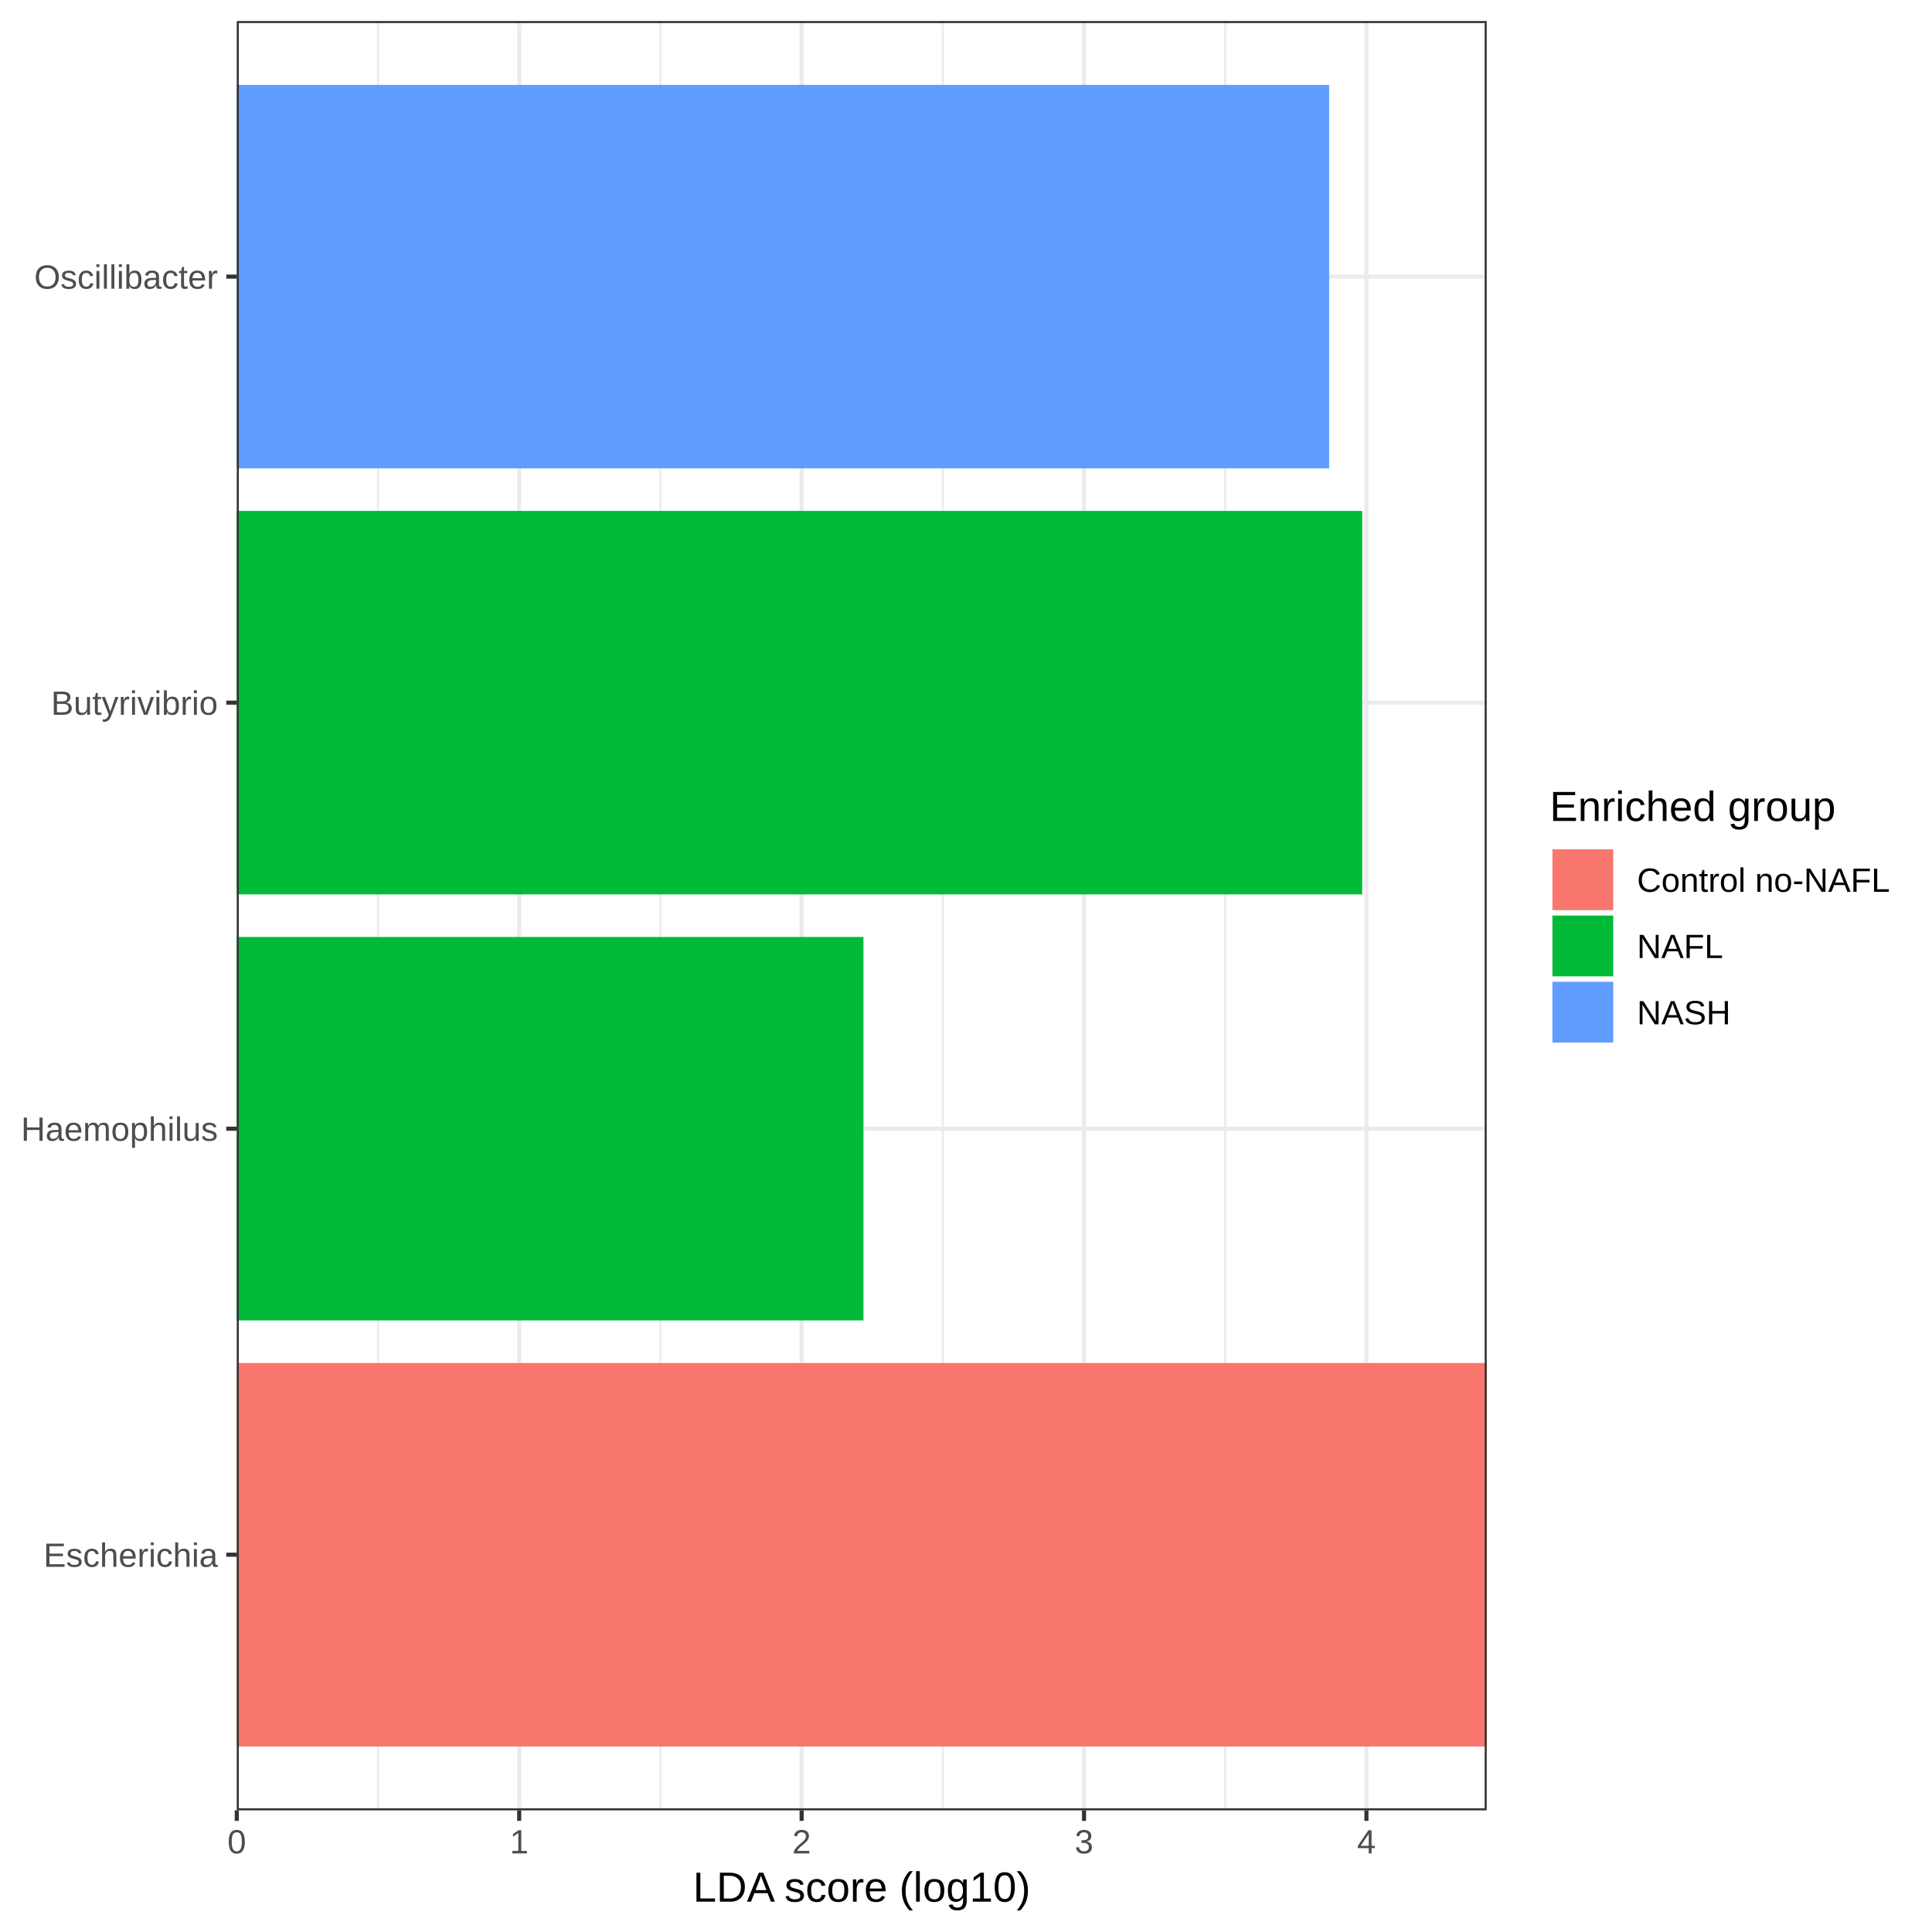
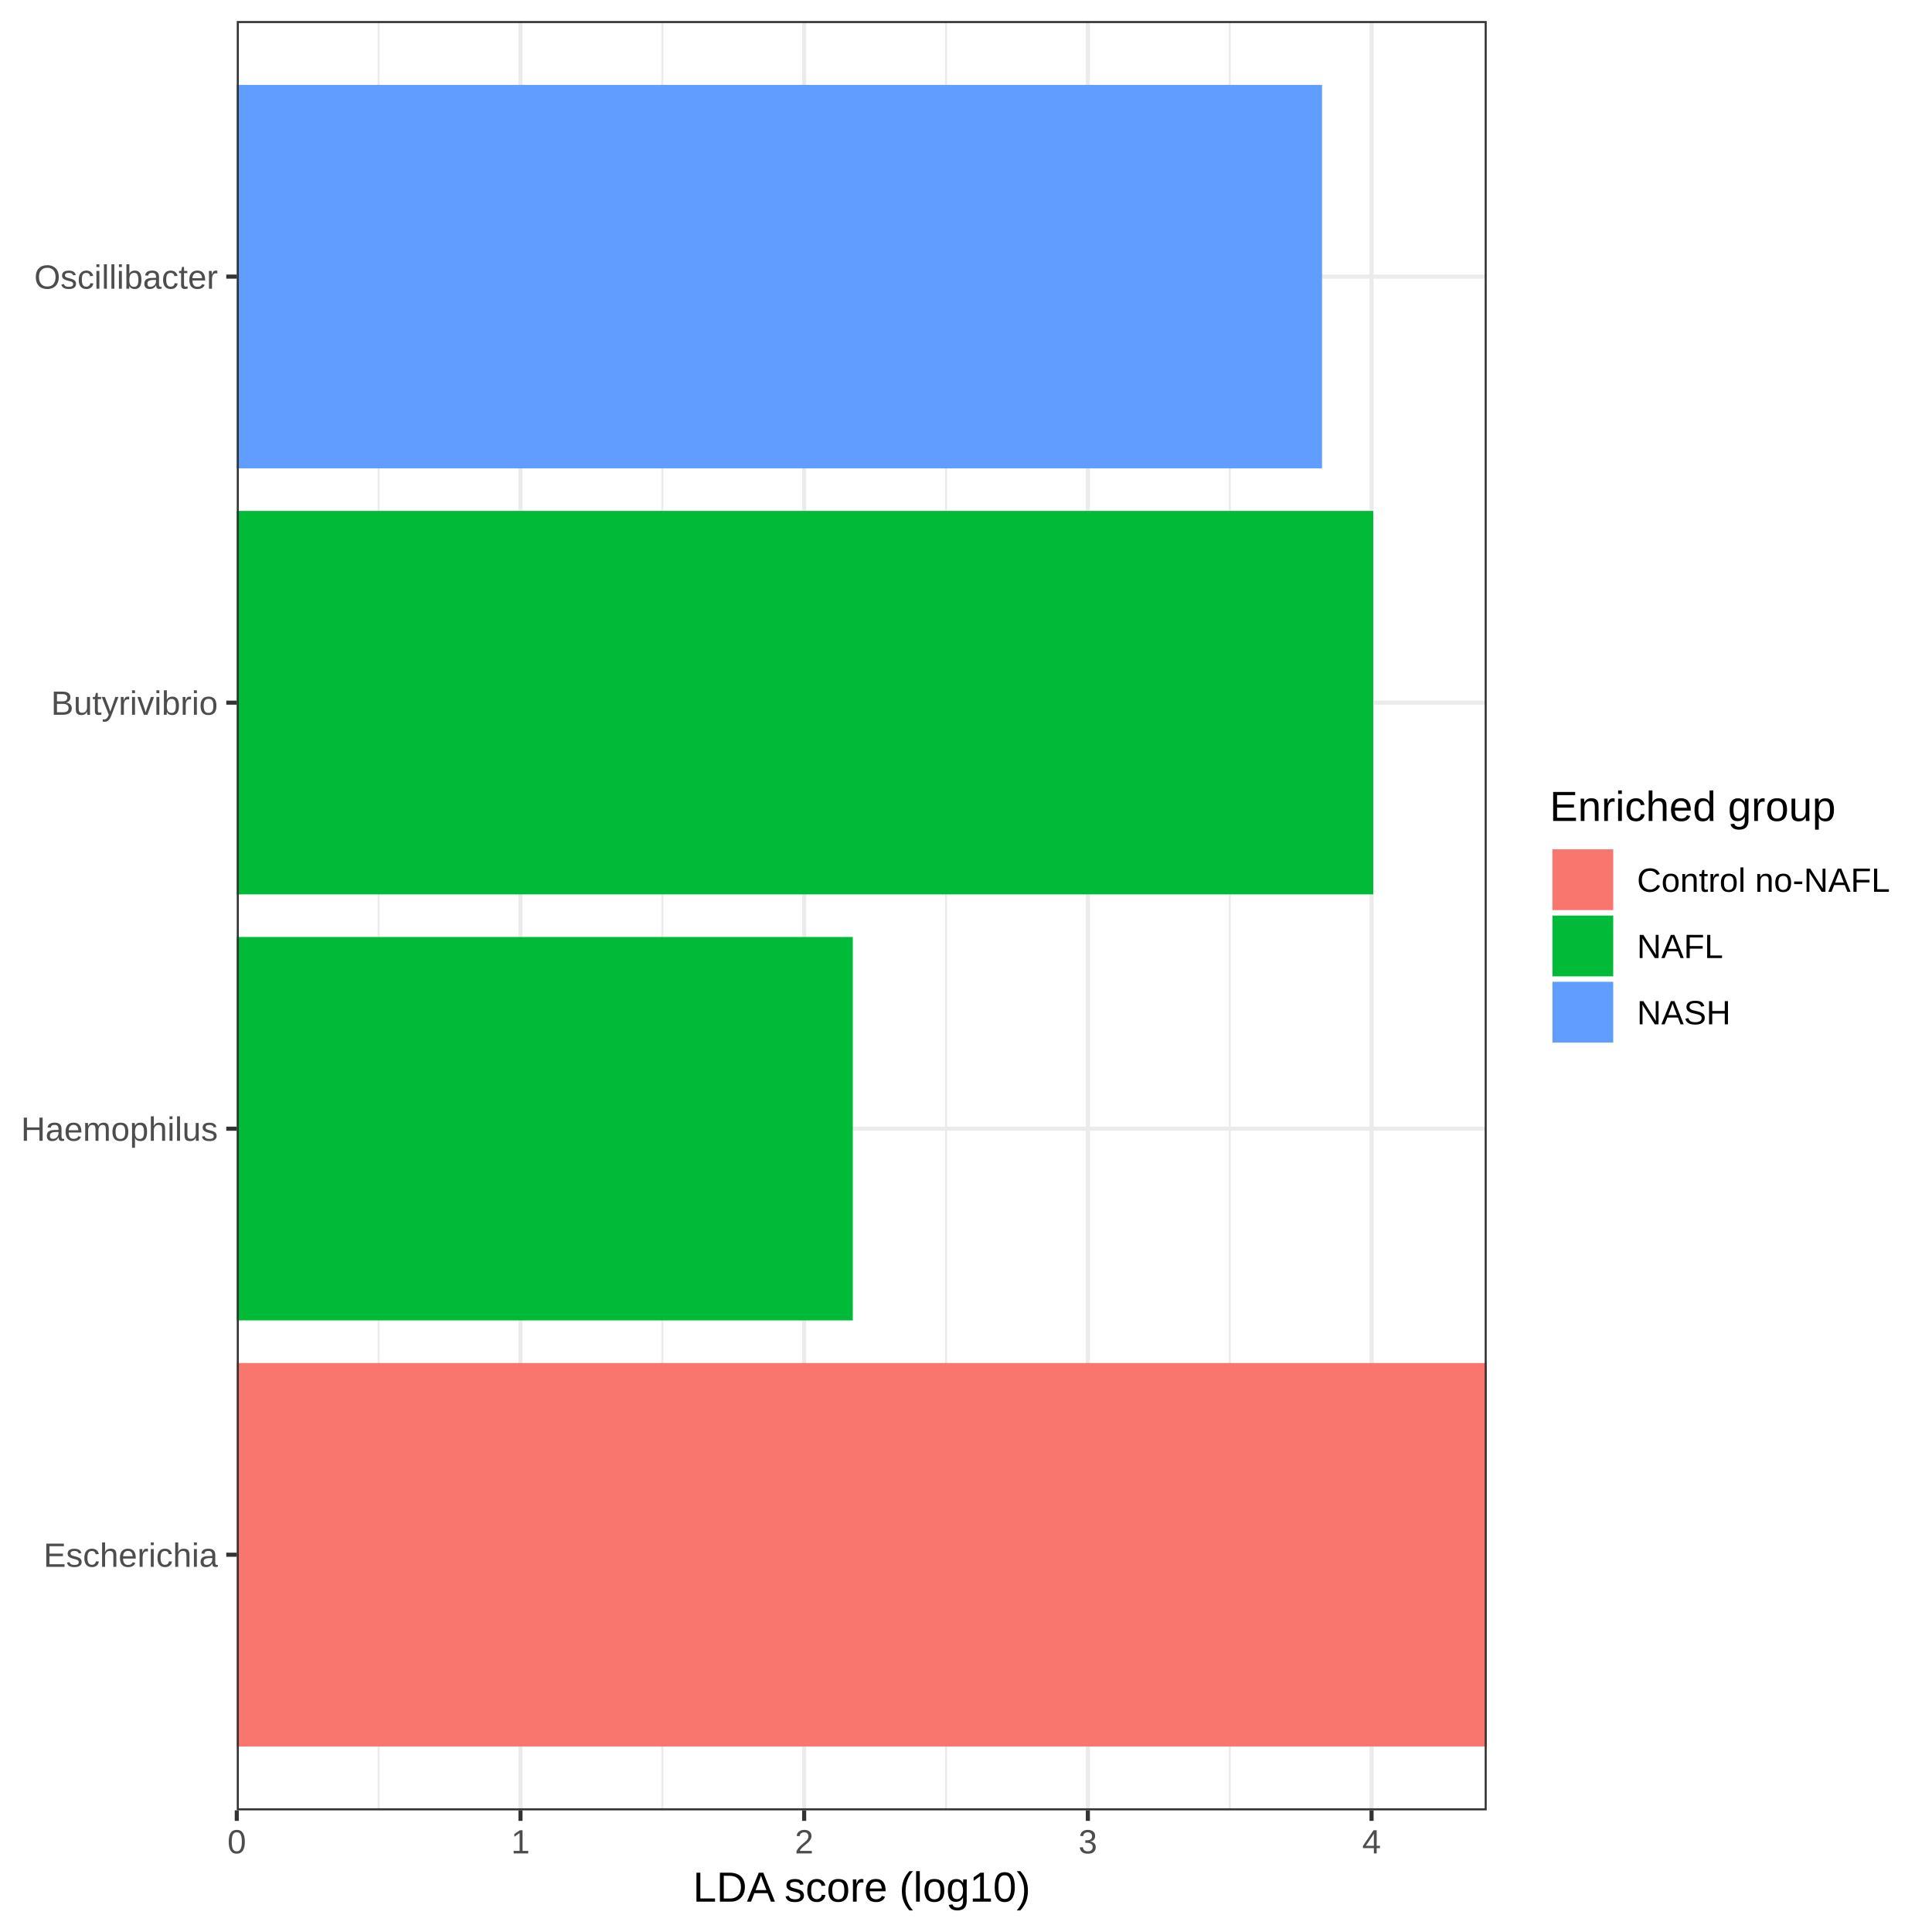
<svg xmlns="http://www.w3.org/2000/svg" class="svglite" width="504.00pt" height="504.00pt" viewBox="0 0 504.00 504.00">
  <defs>
    <style type="text/css">
    .svglite line, .svglite polyline, .svglite polygon, .svglite path, .svglite rect, .svglite circle {
      fill: none;
      stroke: #000000;
      stroke-linecap: round;
      stroke-linejoin: round;
      stroke-miterlimit: 10.00;
    }
    .svglite text {
      white-space: pre;
    }
  </style>
  </defs>
  <rect width="100%" height="100%" style="stroke: none; fill: #FFFFFF;" />
  <defs>
    <clipPath id="cpMC4wMHw1MDQuMDB8MC4wMHw1MDQuMDA=">
      <rect x="0.00" y="0.00" width="504.00" height="504.00" />
    </clipPath>
  </defs>
  <g clip-path="url(#cpMC4wMHw1MDQuMDB8MC4wMHw1MDQuMDA=)">
    <rect x="0.00" y="0.00" width="504.00" height="504.00" style="stroke-width: 1.07; stroke: #FFFFFF; fill: #FFFFFF;" />
  </g>
  <defs>
    <clipPath id="cpNjEuNzd8Mzg3LjgzfDUuNDh8NDcyLjI3">
      <rect x="61.77" y="5.48" width="326.07" height="466.79" />
    </clipPath>
  </defs>
  <g clip-path="url(#cpNjEuNzd8Mzg3LjgzfDUuNDh8NDcyLjI3)">
    <rect x="61.77" y="5.48" width="326.07" height="466.79" style="stroke-width: 1.07; stroke: none; fill: #FFFFFF;" />
-     <polyline points="98.61,472.27 98.61,5.48 " style="stroke-width: 0.53; stroke: #EBEBEB; stroke-linecap: butt;" />
-     <polyline points="172.28,472.27 172.28,5.48 " style="stroke-width: 0.53; stroke: #EBEBEB; stroke-linecap: butt;" />
-     <polyline points="245.95,472.27 245.95,5.48 " style="stroke-width: 0.53; stroke: #EBEBEB; stroke-linecap: butt;" />
-     <polyline points="319.63,472.27 319.63,5.48 " style="stroke-width: 0.53; stroke: #EBEBEB; stroke-linecap: butt;" />
+     <polyline points="98.77,472.27 98.77,5.48 " style="stroke-width: 0.53; stroke: #EBEBEB; stroke-linecap: butt;" />
+     <polyline points="172.78,472.27 172.78,5.48 " style="stroke-width: 0.53; stroke: #EBEBEB; stroke-linecap: butt;" />
+     <polyline points="246.79,472.27 246.79,5.48 " style="stroke-width: 0.53; stroke: #EBEBEB; stroke-linecap: butt;" />
+     <polyline points="320.80,472.27 320.80,5.48 " style="stroke-width: 0.53; stroke: #EBEBEB; stroke-linecap: butt;" />
    <polyline points="61.77,405.58 387.83,405.58 " style="stroke-width: 1.07; stroke: #EBEBEB; stroke-linecap: butt;" />
    <polyline points="61.77,294.44 387.83,294.44 " style="stroke-width: 1.07; stroke: #EBEBEB; stroke-linecap: butt;" />
    <polyline points="61.77,183.30 387.83,183.30 " style="stroke-width: 1.07; stroke: #EBEBEB; stroke-linecap: butt;" />
    <polyline points="61.77,72.16 387.83,72.16 " style="stroke-width: 1.07; stroke: #EBEBEB; stroke-linecap: butt;" />
    <polyline points="61.77,472.27 61.77,5.48 " style="stroke-width: 1.07; stroke: #EBEBEB; stroke-linecap: butt;" />
-     <polyline points="135.44,472.27 135.44,5.48 " style="stroke-width: 1.07; stroke: #EBEBEB; stroke-linecap: butt;" />
-     <polyline points="209.12,472.27 209.12,5.48 " style="stroke-width: 1.07; stroke: #EBEBEB; stroke-linecap: butt;" />
-     <polyline points="282.79,472.27 282.79,5.48 " style="stroke-width: 1.07; stroke: #EBEBEB; stroke-linecap: butt;" />
-     <polyline points="356.46,472.27 356.46,5.48 " style="stroke-width: 1.07; stroke: #EBEBEB; stroke-linecap: butt;" />
+     <polyline points="135.78,472.27 135.78,5.48 " style="stroke-width: 1.07; stroke: #EBEBEB; stroke-linecap: butt;" />
+     <polyline points="209.78,472.27 209.78,5.48 " style="stroke-width: 1.07; stroke: #EBEBEB; stroke-linecap: butt;" />
+     <polyline points="283.79,472.27 283.79,5.48 " style="stroke-width: 1.07; stroke: #EBEBEB; stroke-linecap: butt;" />
+     <polyline points="357.80,472.27 357.80,5.48 " style="stroke-width: 1.07; stroke: #EBEBEB; stroke-linecap: butt;" />
    <rect x="61.77" y="355.57" width="326.07" height="100.03" style="stroke-width: 1.07; stroke: none; stroke-linecap: square; stroke-linejoin: miter; fill: #F8766D;" />
-     <rect x="61.77" y="244.43" width="163.48" height="100.03" style="stroke-width: 1.07; stroke: none; stroke-linecap: square; stroke-linejoin: miter; fill: #00BA38;" />
-     <rect x="61.77" y="133.29" width="293.59" height="100.03" style="stroke-width: 1.07; stroke: none; stroke-linecap: square; stroke-linejoin: miter; fill: #00BA38;" />
-     <rect x="61.77" y="22.15" width="284.97" height="100.03" style="stroke-width: 1.07; stroke: none; stroke-linecap: square; stroke-linejoin: miter; fill: #619CFF;" />
+     <rect x="61.77" y="244.43" width="160.70" height="100.03" style="stroke-width: 1.07; stroke: none; stroke-linecap: square; stroke-linejoin: miter; fill: #00BA38;" />
+     <rect x="61.77" y="133.29" width="296.47" height="100.03" style="stroke-width: 1.07; stroke: none; stroke-linecap: square; stroke-linejoin: miter; fill: #00BA38;" />
+     <rect x="61.77" y="22.15" width="283.11" height="100.03" style="stroke-width: 1.07; stroke: none; stroke-linecap: square; stroke-linejoin: miter; fill: #619CFF;" />
    <rect x="61.77" y="5.48" width="326.07" height="466.79" style="stroke-width: 1.07; stroke: #333333;" />
  </g>
  <g clip-path="url(#cpMC4wMHw1MDQuMDB8MC4wMHw1MDQuMDA=)">
    <text x="56.84" y="408.74" text-anchor="end" style="font-size: 8.80px;fill: #4D4D4D; font-family: &quot;Arial&quot;;" textLength="45.48px" lengthAdjust="spacingAndGlyphs">Escherichia</text>
    <text x="56.84" y="297.60" text-anchor="end" style="font-size: 8.80px;fill: #4D4D4D; font-family: &quot;Arial&quot;;" textLength="51.36px" lengthAdjust="spacingAndGlyphs">Haemophilus</text>
    <text x="56.84" y="186.46" text-anchor="end" style="font-size: 8.80px;fill: #4D4D4D; font-family: &quot;Arial&quot;;" textLength="43.51px" lengthAdjust="spacingAndGlyphs">Butyrivibrio</text>
    <text x="56.84" y="75.32" text-anchor="end" style="font-size: 8.80px;fill: #4D4D4D; font-family: &quot;Arial&quot;;" textLength="47.90px" lengthAdjust="spacingAndGlyphs">Oscillibacter</text>
    <polyline points="59.03,405.58 61.77,405.58 " style="stroke-width: 1.07; stroke: #333333; stroke-linecap: butt;" />
    <polyline points="59.03,294.44 61.77,294.44 " style="stroke-width: 1.07; stroke: #333333; stroke-linecap: butt;" />
    <polyline points="59.03,183.30 61.77,183.30 " style="stroke-width: 1.07; stroke: #333333; stroke-linecap: butt;" />
    <polyline points="59.03,72.16 61.77,72.16 " style="stroke-width: 1.07; stroke: #333333; stroke-linecap: butt;" />
    <polyline points="61.77,475.01 61.77,472.27 " style="stroke-width: 1.07; stroke: #333333; stroke-linecap: butt;" />
-     <polyline points="135.44,475.01 135.44,472.27 " style="stroke-width: 1.07; stroke: #333333; stroke-linecap: butt;" />
-     <polyline points="209.12,475.01 209.12,472.27 " style="stroke-width: 1.07; stroke: #333333; stroke-linecap: butt;" />
-     <polyline points="282.79,475.01 282.79,472.27 " style="stroke-width: 1.07; stroke: #333333; stroke-linecap: butt;" />
-     <polyline points="356.46,475.01 356.46,472.27 " style="stroke-width: 1.07; stroke: #333333; stroke-linecap: butt;" />
+     <polyline points="135.78,475.01 135.78,472.27 " style="stroke-width: 1.07; stroke: #333333; stroke-linecap: butt;" />
+     <polyline points="209.78,475.01 209.78,472.27 " style="stroke-width: 1.07; stroke: #333333; stroke-linecap: butt;" />
+     <polyline points="283.79,475.01 283.79,472.27 " style="stroke-width: 1.07; stroke: #333333; stroke-linecap: butt;" />
+     <polyline points="357.80,475.01 357.80,472.27 " style="stroke-width: 1.07; stroke: #333333; stroke-linecap: butt;" />
    <text x="61.77" y="483.50" text-anchor="middle" style="font-size: 8.80px;fill: #4D4D4D; font-family: &quot;Arial&quot;;" textLength="4.90px" lengthAdjust="spacingAndGlyphs">0</text>
-     <text x="135.44" y="483.50" text-anchor="middle" style="font-size: 8.80px;fill: #4D4D4D; font-family: &quot;Arial&quot;;" textLength="4.90px" lengthAdjust="spacingAndGlyphs">1</text>
-     <text x="209.12" y="483.50" text-anchor="middle" style="font-size: 8.80px;fill: #4D4D4D; font-family: &quot;Arial&quot;;" textLength="4.90px" lengthAdjust="spacingAndGlyphs">2</text>
-     <text x="282.79" y="483.50" text-anchor="middle" style="font-size: 8.80px;fill: #4D4D4D; font-family: &quot;Arial&quot;;" textLength="4.90px" lengthAdjust="spacingAndGlyphs">3</text>
-     <text x="356.46" y="483.50" text-anchor="middle" style="font-size: 8.80px;fill: #4D4D4D; font-family: &quot;Arial&quot;;" textLength="4.90px" lengthAdjust="spacingAndGlyphs">4</text>
+     <text x="135.78" y="483.50" text-anchor="middle" style="font-size: 8.80px;fill: #4D4D4D; font-family: &quot;Arial&quot;;" textLength="4.90px" lengthAdjust="spacingAndGlyphs">1</text>
+     <text x="209.78" y="483.50" text-anchor="middle" style="font-size: 8.80px;fill: #4D4D4D; font-family: &quot;Arial&quot;;" textLength="4.90px" lengthAdjust="spacingAndGlyphs">2</text>
+     <text x="283.79" y="483.50" text-anchor="middle" style="font-size: 8.80px;fill: #4D4D4D; font-family: &quot;Arial&quot;;" textLength="4.90px" lengthAdjust="spacingAndGlyphs">3</text>
+     <text x="357.80" y="483.50" text-anchor="middle" style="font-size: 8.80px;fill: #4D4D4D; font-family: &quot;Arial&quot;;" textLength="4.90px" lengthAdjust="spacingAndGlyphs">4</text>
    <text x="224.80" y="496.09" text-anchor="middle" style="font-size: 11.00px; font-family: &quot;Arial&quot;;" textLength="88.66px" lengthAdjust="spacingAndGlyphs">LDA score (log10)</text>
    <rect x="398.79" y="199.57" width="99.73" height="78.60" style="stroke-width: 1.07; stroke: none; fill: #FFFFFF;" />
    <text x="404.27" y="214.16" style="font-size: 11.00px; font-family: &quot;Arial&quot;;" textLength="74.62px" lengthAdjust="spacingAndGlyphs">Enriched group</text>
    <rect x="404.27" y="220.85" width="17.28" height="17.28" style="stroke-width: 1.07; stroke: none; fill: #FFFFFF;" />
    <rect x="404.98" y="221.56" width="15.86" height="15.86" style="stroke-width: 1.07; stroke: none; stroke-linecap: square; stroke-linejoin: miter; fill: #F8766D;" />
    <rect x="404.27" y="238.13" width="17.28" height="17.28" style="stroke-width: 1.07; stroke: none; fill: #FFFFFF;" />
    <rect x="404.98" y="238.84" width="15.86" height="15.86" style="stroke-width: 1.07; stroke: none; stroke-linecap: square; stroke-linejoin: miter; fill: #00BA38;" />
    <rect x="404.27" y="255.41" width="17.28" height="17.28" style="stroke-width: 1.07; stroke: none; fill: #FFFFFF;" />
    <rect x="404.98" y="256.12" width="15.86" height="15.86" style="stroke-width: 1.07; stroke: none; stroke-linecap: square; stroke-linejoin: miter; fill: #619CFF;" />
    <text x="427.03" y="232.65" style="font-size: 8.80px; font-family: &quot;Arial&quot;;" textLength="66.01px" lengthAdjust="spacingAndGlyphs">Control no-NAFL</text>
    <text x="427.03" y="249.93" style="font-size: 8.80px; font-family: &quot;Arial&quot;;" textLength="22.49px" lengthAdjust="spacingAndGlyphs">NAFL</text>
    <text x="427.03" y="267.21" style="font-size: 8.80px; font-family: &quot;Arial&quot;;" textLength="24.44px" lengthAdjust="spacingAndGlyphs">NASH</text>
  </g>
</svg>
